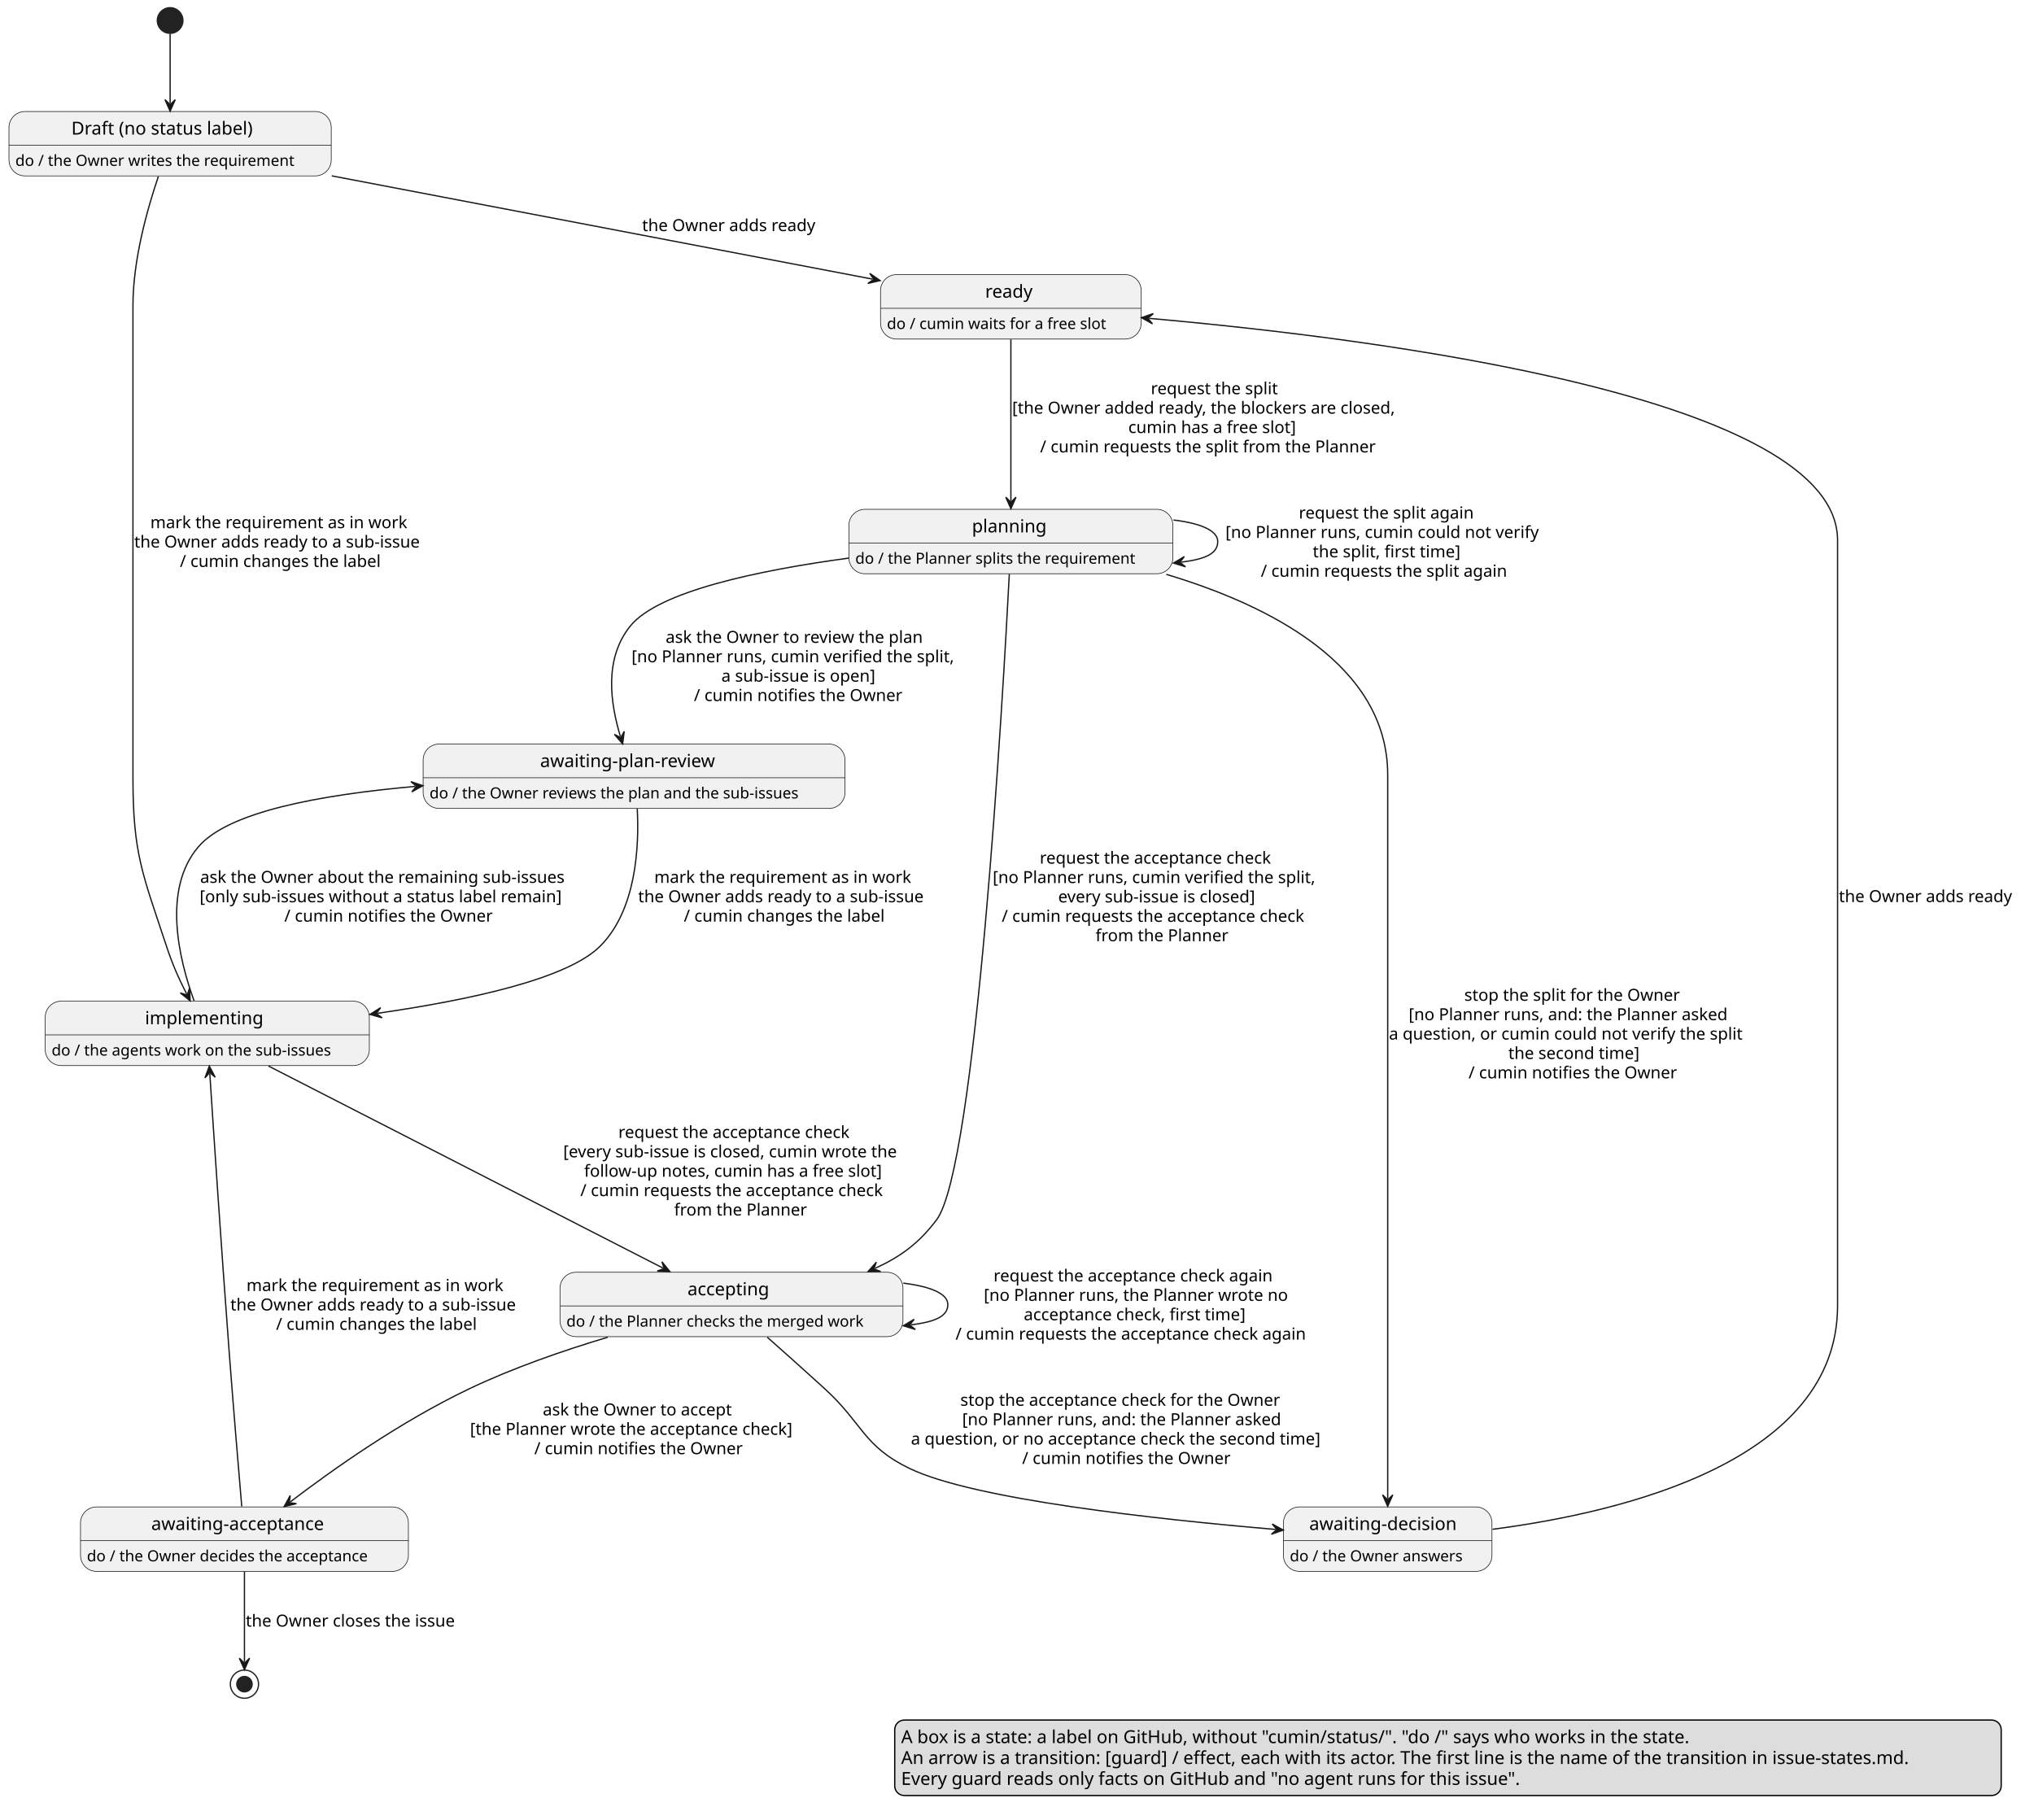
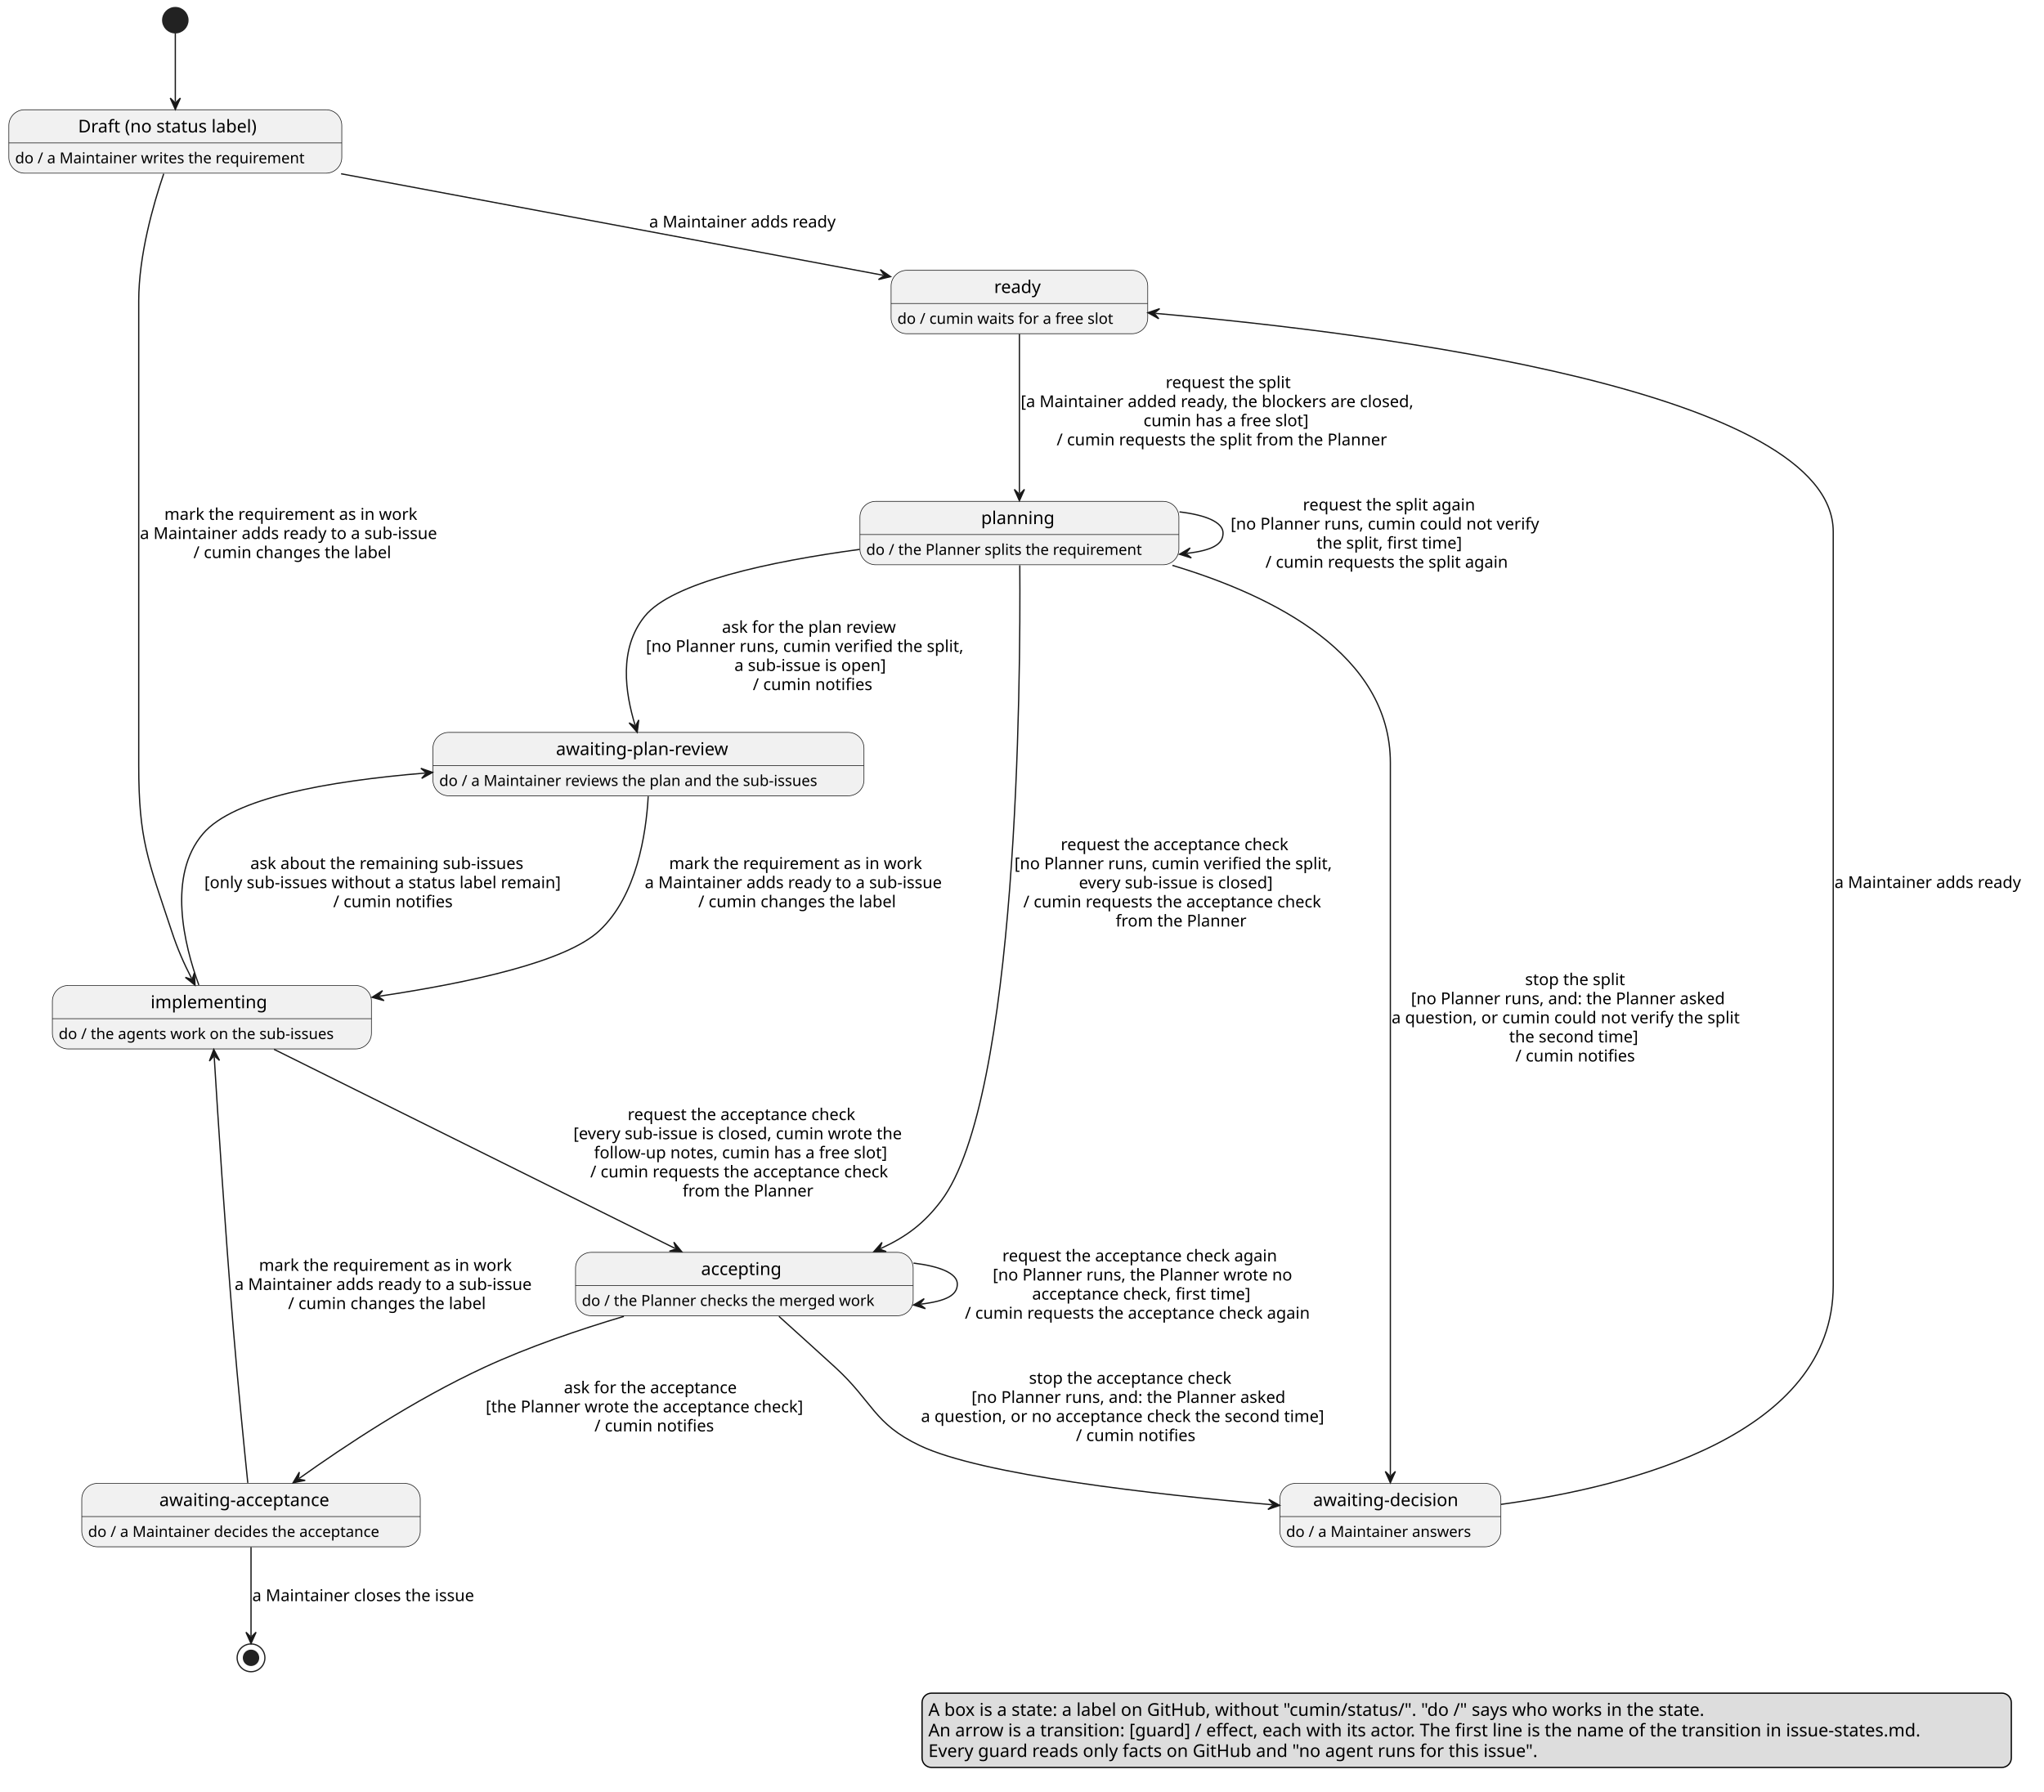
- <svg xmlns="http://www.w3.org/2000/svg" contentStyleType="text/css" data-diagram-type="STATE" height="1420px" preserveAspectRatio="none" style="width:1587px;height:1420px;background:#FFFFFF;" version="1.1" viewBox="0 0 1587 1420" width="1587px" zoomAndPan="magnify">
+ <svg xmlns="http://www.w3.org/2000/svg" contentStyleType="text/css" data-diagram-type="STATE" height="1420px" preserveAspectRatio="none" style="width:1620px;height:1420px;background:#FFFFFF;" version="1.1" viewBox="0 0 1620 1420" width="1620px" zoomAndPan="magnify">
  <defs />
  <g>
    <g id="Draft">
-       <rect fill="#F1F1F1" height="50.266" rx="12.5" ry="12.5" style="stroke:#181818;stroke-width:0.5;" width="251.451" x="7" y="87" />
-       <line style="stroke:#181818;stroke-width:0.5;" x1="7" x2="258.451" y1="113.297" y2="113.297" />
-       <text fill="#000000" font-family="sans-serif" font-size="14" lengthAdjust="spacing" textLength="154.123" x="55.664" y="104.995">Draft (no status label)</text>
-       <text fill="#000000" font-family="sans-serif" font-size="12" lengthAdjust="spacing" textLength="231.451" x="12" y="129.435">do / the Owner writes the requirement</text>
+       <rect fill="#F1F1F1" height="50.266" rx="12.5" ry="12.5" style="stroke:#181818;stroke-width:0.5;" width="263.891" x="7" y="87" />
+       <line style="stroke:#181818;stroke-width:0.5;" x1="7" x2="270.891" y1="113.297" y2="113.297" />
+       <text fill="#000000" font-family="sans-serif" font-size="14" lengthAdjust="spacing" textLength="154.123" x="61.884" y="104.995">Draft (no status label)</text>
+       <text fill="#000000" font-family="sans-serif" font-size="12" lengthAdjust="spacing" textLength="243.891" x="12" y="129.435">do / a Maintainer writes the requirement</text>
    </g>
    <g id="Ready">
-       <rect fill="#F1F1F1" height="50.266" rx="12.5" ry="12.5" style="stroke:#181818;stroke-width:0.5;" width="203.404" x="687.02" y="214.26" />
-       <line style="stroke:#181818;stroke-width:0.5;" x1="687.02" x2="890.424" y1="240.557" y2="240.557" />
-       <text fill="#000000" font-family="sans-serif" font-size="14" lengthAdjust="spacing" textLength="40.12" x="768.662" y="232.255">ready</text>
-       <text fill="#000000" font-family="sans-serif" font-size="12" lengthAdjust="spacing" textLength="183.404" x="692.02" y="256.695">do / cumin waits for a free slot</text>
+       <rect fill="#F1F1F1" height="50.266" rx="12.5" ry="12.5" style="stroke:#181818;stroke-width:0.5;" width="203.404" x="706.24" y="214.26" />
+       <line style="stroke:#181818;stroke-width:0.5;" x1="706.24" x2="909.644" y1="240.557" y2="240.557" />
+       <text fill="#000000" font-family="sans-serif" font-size="14" lengthAdjust="spacing" textLength="40.12" x="787.882" y="232.255">ready</text>
+       <text fill="#000000" font-family="sans-serif" font-size="12" lengthAdjust="spacing" textLength="183.404" x="711.24" y="256.695">do / cumin waits for a free slot</text>
    </g>
    <g id="Planning">
-       <rect fill="#F1F1F1" height="50.266" rx="12.5" ry="12.5" style="stroke:#181818;stroke-width:0.5;" width="252.793" x="662.33" y="397.4" />
-       <line style="stroke:#181818;stroke-width:0.5;" x1="662.33" x2="915.123" y1="423.697" y2="423.697" />
-       <text fill="#000000" font-family="sans-serif" font-size="14" lengthAdjust="spacing" textLength="60.751" x="758.351" y="415.395">planning</text>
-       <text fill="#000000" font-family="sans-serif" font-size="12" lengthAdjust="spacing" textLength="232.793" x="667.33" y="439.836">do / the Planner splits the requirement</text>
+       <rect fill="#F1F1F1" height="50.266" rx="12.5" ry="12.5" style="stroke:#181818;stroke-width:0.5;" width="252.793" x="681.55" y="397.4" />
+       <line style="stroke:#181818;stroke-width:0.5;" x1="681.55" x2="934.343" y1="423.697" y2="423.697" />
+       <text fill="#000000" font-family="sans-serif" font-size="14" lengthAdjust="spacing" textLength="60.751" x="777.571" y="415.395">planning</text>
+       <text fill="#000000" font-family="sans-serif" font-size="12" lengthAdjust="spacing" textLength="232.793" x="686.55" y="439.836">do / the Planner splits the requirement</text>
    </g>
    <g id="PlanReview">
-       <rect fill="#F1F1F1" height="50.266" rx="12.5" ry="12.5" style="stroke:#181818;stroke-width:0.5;" width="329.164" x="330.14" y="580.53" />
-       <line style="stroke:#181818;stroke-width:0.5;" x1="330.14" x2="659.304" y1="606.827" y2="606.827" />
-       <text fill="#000000" font-family="sans-serif" font-size="14" lengthAdjust="spacing" textLength="146.576" x="421.434" y="598.525">awaiting-plan-review</text>
-       <text fill="#000000" font-family="sans-serif" font-size="12" lengthAdjust="spacing" textLength="309.164" x="335.14" y="622.966">do / the Owner reviews the plan and the sub-issues</text>
+       <rect fill="#F1F1F1" height="50.266" rx="12.5" ry="12.5" style="stroke:#181818;stroke-width:0.5;" width="341.603" x="343.14" y="580.53" />
+       <line style="stroke:#181818;stroke-width:0.5;" x1="343.14" x2="684.744" y1="606.827" y2="606.827" />
+       <text fill="#000000" font-family="sans-serif" font-size="14" lengthAdjust="spacing" textLength="146.576" x="440.654" y="598.525">awaiting-plan-review</text>
+       <text fill="#000000" font-family="sans-serif" font-size="12" lengthAdjust="spacing" textLength="321.603" x="348.14" y="622.966">do / a Maintainer reviews the plan and the sub-issues</text>
    </g>
    <g id="Implementing">
-       <rect fill="#F1F1F1" height="50.266" rx="12.5" ry="12.5" style="stroke:#181818;stroke-width:0.5;" width="252.875" x="35.29" y="781.16" />
-       <line style="stroke:#181818;stroke-width:0.5;" x1="35.29" x2="288.165" y1="807.457" y2="807.457" />
-       <text fill="#000000" font-family="sans-serif" font-size="14" lengthAdjust="spacing" textLength="97.18" x="113.138" y="799.155">implementing</text>
-       <text fill="#000000" font-family="sans-serif" font-size="12" lengthAdjust="spacing" textLength="232.875" x="40.29" y="823.596">do / the agents work on the sub-issues</text>
+       <rect fill="#F1F1F1" height="50.266" rx="12.5" ry="12.5" style="stroke:#181818;stroke-width:0.5;" width="252.875" x="41.51" y="781.16" />
+       <line style="stroke:#181818;stroke-width:0.5;" x1="41.51" x2="294.385" y1="807.457" y2="807.457" />
+       <text fill="#000000" font-family="sans-serif" font-size="14" lengthAdjust="spacing" textLength="97.18" x="119.358" y="799.155">implementing</text>
+       <text fill="#000000" font-family="sans-serif" font-size="12" lengthAdjust="spacing" textLength="232.875" x="46.51" y="823.596">do / the agents work on the sub-issues</text>
    </g>
    <g id="Accepting">
-       <rect fill="#F1F1F1" height="50.266" rx="12.5" ry="12.5" style="stroke:#181818;stroke-width:0.5;" width="267.588" x="436.93" y="992.66" />
-       <line style="stroke:#181818;stroke-width:0.5;" x1="436.93" x2="704.518" y1="1018.957" y2="1018.957" />
-       <text fill="#000000" font-family="sans-serif" font-size="14" lengthAdjust="spacing" textLength="68.612" x="536.418" y="1010.655">accepting</text>
-       <text fill="#000000" font-family="sans-serif" font-size="12" lengthAdjust="spacing" textLength="247.588" x="441.93" y="1035.095">do / the Planner checks the merged work</text>
+       <rect fill="#F1F1F1" height="50.266" rx="12.5" ry="12.5" style="stroke:#181818;stroke-width:0.5;" width="267.588" x="456.15" y="992.66" />
+       <line style="stroke:#181818;stroke-width:0.5;" x1="456.15" x2="723.738" y1="1018.957" y2="1018.957" />
+       <text fill="#000000" font-family="sans-serif" font-size="14" lengthAdjust="spacing" textLength="68.612" x="555.638" y="1010.655">accepting</text>
+       <text fill="#000000" font-family="sans-serif" font-size="12" lengthAdjust="spacing" textLength="247.588" x="461.15" y="1035.095">do / the Planner checks the merged work</text>
    </g>
    <g id="Acceptance">
-       <rect fill="#F1F1F1" height="50.266" rx="12.5" ry="12.5" style="stroke:#181818;stroke-width:0.5;" width="255.834" x="62.81" y="1175.79" />
-       <line style="stroke:#181818;stroke-width:0.5;" x1="62.81" x2="318.644" y1="1202.087" y2="1202.087" />
-       <text fill="#000000" font-family="sans-serif" font-size="14" lengthAdjust="spacing" textLength="145.414" x="118.02" y="1193.785">awaiting-acceptance</text>
-       <text fill="#000000" font-family="sans-serif" font-size="12" lengthAdjust="spacing" textLength="235.834" x="67.81" y="1218.226">do / the Owner decides the acceptance</text>
+       <rect fill="#F1F1F1" height="50.266" rx="12.5" ry="12.5" style="stroke:#181818;stroke-width:0.5;" width="268.273" x="64.81" y="1175.79" />
+       <line style="stroke:#181818;stroke-width:0.5;" x1="64.81" x2="333.083" y1="1202.087" y2="1202.087" />
+       <text fill="#000000" font-family="sans-serif" font-size="14" lengthAdjust="spacing" textLength="145.414" x="126.24" y="1193.785">awaiting-acceptance</text>
+       <text fill="#000000" font-family="sans-serif" font-size="12" lengthAdjust="spacing" textLength="248.273" x="69.81" y="1218.226">do / a Maintainer decides the acceptance</text>
    </g>
    <g id="Decision">
-       <rect fill="#F1F1F1" height="50.266" rx="12.5" ry="12.5" style="stroke:#181818;stroke-width:0.5;" width="162.728" x="1001.36" y="1175.79" />
-       <line style="stroke:#181818;stroke-width:0.5;" x1="1001.36" x2="1164.089" y1="1202.087" y2="1202.087" />
-       <text fill="#000000" font-family="sans-serif" font-size="14" lengthAdjust="spacing" textLength="122.397" x="1021.525" y="1193.785">awaiting-decision</text>
-       <text fill="#000000" font-family="sans-serif" font-size="12" lengthAdjust="spacing" textLength="142.728" x="1006.36" y="1218.226">do / the Owner answers</text>
+       <rect fill="#F1F1F1" height="50.266" rx="12.5" ry="12.5" style="stroke:#181818;stroke-width:0.5;" width="175.168" x="1014.36" y="1175.79" />
+       <line style="stroke:#181818;stroke-width:0.5;" x1="1014.36" x2="1189.528" y1="1202.087" y2="1202.087" />
+       <text fill="#000000" font-family="sans-serif" font-size="14" lengthAdjust="spacing" textLength="122.397" x="1040.745" y="1193.785">awaiting-decision</text>
+       <text fill="#000000" font-family="sans-serif" font-size="12" lengthAdjust="spacing" textLength="155.168" x="1019.36" y="1218.226">do / a Maintainer answers</text>
    </g>
-     <ellipse cx="132.73" cy="16" fill="#222222" rx="10" ry="10" style="stroke:#222222;stroke-width:1;" />
-     <ellipse cx="190.73" cy="1314.06" fill="none" rx="11" ry="11" style="stroke:#222222;stroke-width:1;" />
-     <ellipse cx="190.73" cy="1314.06" fill="#222222" rx="6" ry="6" style="stroke:#222222;stroke-width:1;" />
+     <ellipse cx="138.95" cy="16" fill="#222222" rx="10" ry="10" style="stroke:#222222;stroke-width:1;" />
+     <ellipse cx="198.95" cy="1314.06" fill="none" rx="11" ry="11" style="stroke:#222222;stroke-width:1;" />
+     <ellipse cx="198.95" cy="1314.06" fill="#222222" rx="6" ry="6" style="stroke:#222222;stroke-width:1;" />
    <g class="link" data-entity-1=".start." data-entity-2="Draft" data-source-line="32" data-uid="lnk3" id="link_.start._Draft">
-       <path d="M132.73,26.37 C132.73,40.32 132.73,61.02 132.73,80.74" fill="none" id="*start*-to-Draft" style="stroke:#181818;stroke-width:1;" />
-       <polygon fill="#181818" points="132.73,86.74,136.73,77.74,132.73,81.74,128.73,77.74,132.73,86.74" style="stroke:#181818;stroke-width:1;" />
+       <path d="M138.95,26.37 C138.95,40.32 138.95,61.02 138.95,80.74" fill="none" id="*start*-to-Draft" style="stroke:#181818;stroke-width:1;" />
+       <polygon fill="#181818" points="138.95,86.74,142.95,77.74,138.95,81.74,134.95,77.74,138.95,86.74" style="stroke:#181818;stroke-width:1;" />
    </g>
    <g class="link" data-entity-1="Draft" data-entity-2="Ready" data-source-line="33" data-uid="lnk4" id="link_Draft_Ready">
-       <path d="M258.82,137.21 C383.31,160.98 565.427,195.754 680.817,217.794" fill="none" id="Draft-to-Ready" style="stroke:#181818;stroke-width:1;" />
-       <polygon fill="#181818" points="686.71,218.92,678.62,213.303,681.799,217.982,677.119,221.161,686.71,218.92" style="stroke:#181818;stroke-width:1;" />
-       <text fill="#000000" font-family="sans-serif" font-size="13" lengthAdjust="spacing" textLength="144.676" x="501" y="180.327">the Owner adds ready</text>
+       <path d="M270.32,137.73 C397.99,161.63 583.293,196.336 699.942,218.176" fill="none" id="Draft-to-Ready" style="stroke:#181818;stroke-width:1;" />
+       <polygon fill="#181818" points="705.84,219.28,697.73,213.692,700.925,218.36,696.258,221.555,705.84,219.28" style="stroke:#181818;stroke-width:1;" />
+       <text fill="#000000" font-family="sans-serif" font-size="13" lengthAdjust="spacing" textLength="158.152" x="514.5" y="180.327">a Maintainer adds ready</text>
    </g>
    <g class="link" data-entity-1="Draft" data-entity-2="Implementing" data-source-line="34" data-uid="lnk5" id="link_Draft_Implementing">
-       <path d="M123.55,137.7 C115.05,162.68 103.73,202.68 103.73,238.4 C103.73,238.4 103.73,238.4 103.73,606.66 C103.73,666.08 111.08,681.38 129.73,737.79 C134.61,752.57 139.224,762.985 145.634,775.555" fill="none" id="Draft-to-Implementing" style="stroke:#181818;stroke-width:1;" />
-       <polygon fill="#181818" points="148.36,780.9,147.835,771.065,146.089,776.446,140.708,774.699,148.36,780.9" style="stroke:#181818;stroke-width:1;" />
-       <text fill="#000000" font-family="sans-serif" font-size="13" lengthAdjust="spacing" textLength="214.335" x="117.282" y="412.097">mark the requirement as in work</text>
-       <text fill="#000000" font-family="sans-serif" font-size="13" lengthAdjust="spacing" textLength="239.44" x="104.73" y="427.23">the Owner adds ready to a sub-issue</text>
-       <text fill="#000000" font-family="sans-serif" font-size="13" lengthAdjust="spacing" textLength="168.2" x="140.35" y="442.363">/ cumin changes the label</text>
+       <path d="M129.77,137.7 C121.27,162.68 109.95,202.68 109.95,238.4 C109.95,238.4 109.95,238.4 109.95,606.66 C109.95,666.08 117.3,681.38 135.95,737.79 C140.83,752.57 145.444,762.985 151.854,775.555" fill="none" id="Draft-to-Implementing" style="stroke:#181818;stroke-width:1;" />
+       <polygon fill="#181818" points="154.58,780.9,154.055,771.065,152.309,776.446,146.928,774.699,154.58,780.9" style="stroke:#181818;stroke-width:1;" />
+       <text fill="#000000" font-family="sans-serif" font-size="13" lengthAdjust="spacing" textLength="214.335" x="130.24" y="412.097">mark the requirement as in work</text>
+       <text fill="#000000" font-family="sans-serif" font-size="13" lengthAdjust="spacing" textLength="252.916" x="110.95" y="427.23">a Maintainer adds ready to a sub-issue</text>
+       <text fill="#000000" font-family="sans-serif" font-size="13" lengthAdjust="spacing" textLength="168.2" x="153.308" y="442.363">/ cumin changes the label</text>
    </g>
    <g class="link" data-entity-1="Ready" data-entity-2="Planning" data-source-line="35" data-uid="lnk6" id="link_Ready_Planning">
-       <path d="M788.73,264.82 C788.73,299.39 788.73,356.23 788.73,390.91" fill="none" id="Ready-to-Planning" style="stroke:#181818;stroke-width:1;" />
-       <polygon fill="#181818" points="788.73,396.91,792.73,387.91,788.73,391.91,784.73,387.91,788.73,396.91" style="stroke:#181818;stroke-width:1;" />
-       <text fill="#000000" font-family="sans-serif" font-size="13" lengthAdjust="spacing" textLength="106.647" x="897.91" y="307.597">request the split</text>
-       <text fill="#000000" font-family="sans-serif" font-size="13" lengthAdjust="spacing" textLength="323.007" x="789.73" y="322.73">[the Owner added ready, the blockers are closed,</text>
-       <text fill="#000000" font-family="sans-serif" font-size="13" lengthAdjust="spacing" textLength="141.8" x="880.333" y="337.863">cumin has a free slot]</text>
-       <text fill="#000000" font-family="sans-serif" font-size="13" lengthAdjust="spacing" textLength="279.475" x="811.496" y="352.995">/ cumin requests the split from the Planner</text>
+       <path d="M807.95,264.82 C807.95,299.39 807.95,356.23 807.95,390.91" fill="none" id="Ready-to-Planning" style="stroke:#181818;stroke-width:1;" />
+       <polygon fill="#181818" points="807.95,396.91,811.95,387.91,807.95,391.91,803.95,387.91,807.95,396.91" style="stroke:#181818;stroke-width:1;" />
+       <text fill="#000000" font-family="sans-serif" font-size="13" lengthAdjust="spacing" textLength="106.647" x="923.868" y="307.597">request the split</text>
+       <text fill="#000000" font-family="sans-serif" font-size="13" lengthAdjust="spacing" textLength="336.483" x="808.95" y="322.73">[a Maintainer added ready, the blockers are closed,</text>
+       <text fill="#000000" font-family="sans-serif" font-size="13" lengthAdjust="spacing" textLength="141.8" x="906.291" y="337.863">cumin has a free slot]</text>
+       <text fill="#000000" font-family="sans-serif" font-size="13" lengthAdjust="spacing" textLength="279.475" x="837.454" y="352.995">/ cumin requests the split from the Planner</text>
    </g>
    <g class="link" data-entity-1="Planning" data-entity-2="PlanReview" data-source-line="36" data-uid="lnk7" id="link_Planning_PlanReview">
-       <path d="M662.16,435.46 C591.55,445.02 513.53,461.44 491.73,488.53 C470.99,514.3 476.317,548.966 484.077,574.686" fill="none" id="Planning-to-PlanReview" style="stroke:#181818;stroke-width:1;" />
-       <polygon fill="#181818" points="485.81,580.43,487.04,570.658,484.366,575.643,479.381,572.969,485.81,580.43" style="stroke:#181818;stroke-width:1;" />
-       <text fill="#000000" font-family="sans-serif" font-size="13" lengthAdjust="spacing" textLength="216.576" x="519.355" y="501.597">ask the Owner to review the plan</text>
-       <text fill="#000000" font-family="sans-serif" font-size="13" lengthAdjust="spacing" textLength="269.826" x="492.73" y="516.73">[no Planner runs, cumin verified the split,</text>
-       <text fill="#000000" font-family="sans-serif" font-size="13" lengthAdjust="spacing" textLength="129.613" x="562.837" y="531.862">a sub-issue is open]</text>
-       <text fill="#000000" font-family="sans-serif" font-size="13" lengthAdjust="spacing" textLength="172.453" x="541.417" y="546.995">/ cumin notifies the Owner</text>
+       <path d="M681.38,435.46 C610.77,445.02 532.75,461.44 510.95,488.53 C490.21,514.3 495.537,548.966 503.297,574.686" fill="none" id="Planning-to-PlanReview" style="stroke:#181818;stroke-width:1;" />
+       <polygon fill="#181818" points="505.03,580.43,506.26,570.658,503.586,575.643,498.601,572.969,505.03,580.43" style="stroke:#181818;stroke-width:1;" />
+       <text fill="#000000" font-family="sans-serif" font-size="13" lengthAdjust="spacing" textLength="149.354" x="572.186" y="501.597">ask for the plan review</text>
+       <text fill="#000000" font-family="sans-serif" font-size="13" lengthAdjust="spacing" textLength="269.826" x="511.95" y="516.73">[no Planner runs, cumin verified the split,</text>
+       <text fill="#000000" font-family="sans-serif" font-size="13" lengthAdjust="spacing" textLength="129.613" x="582.057" y="531.862">a sub-issue is open]</text>
+       <text fill="#000000" font-family="sans-serif" font-size="13" lengthAdjust="spacing" textLength="100.407" x="596.659" y="546.995">/ cumin notifies</text>
    </g>
    <g class="link" data-entity-1="Planning" data-entity-2="Accepting" data-source-line="37" data-uid="lnk8" id="link_Planning_Accepting">
-       <path d="M787.51,447.84 C782.4,546.16 761.49,911.08 730.73,951.79 C717.17,969.73 703.275,980.241 682.695,989.671" fill="none" id="Planning-to-Accepting" style="stroke:#181818;stroke-width:1;" />
-       <polygon fill="#181818" points="677.24,992.17,687.088,992.057,681.785,990.087,683.756,984.784,677.24,992.17" style="stroke:#181818;stroke-width:1;" />
-       <text fill="#000000" font-family="sans-serif" font-size="13" lengthAdjust="spacing" textLength="196.454" x="811.226" y="673.857">request the acceptance check</text>
-       <text fill="#000000" font-family="sans-serif" font-size="13" lengthAdjust="spacing" textLength="269.826" x="774.54" y="688.99">[no Planner runs, cumin verified the split,</text>
-       <text fill="#000000" font-family="sans-serif" font-size="13" lengthAdjust="spacing" textLength="167.667" x="825.62" y="704.122">every sub-issue is closed]</text>
-       <text fill="#000000" font-family="sans-serif" font-size="13" lengthAdjust="spacing" textLength="255.773" x="781.567" y="719.255">/ cumin requests the acceptance check</text>
-       <text fill="#000000" font-family="sans-serif" font-size="13" lengthAdjust="spacing" textLength="109.376" x="854.765" y="734.388">from the Planner</text>
+       <path d="M808.25,448.07 C808.93,541.11 806.92,870.99 745.95,951.79 C732.43,969.71 718.511,980.212 697.991,989.652" fill="none" id="Planning-to-Accepting" style="stroke:#181818;stroke-width:1;" />
+       <polygon fill="#181818" points="692.54,992.16,702.388,992.033,697.082,990.07,699.045,984.765,692.54,992.16" style="stroke:#181818;stroke-width:1;" />
+       <text fill="#000000" font-family="sans-serif" font-size="13" lengthAdjust="spacing" textLength="196.454" x="840.696" y="673.857">request the acceptance check</text>
+       <text fill="#000000" font-family="sans-serif" font-size="13" lengthAdjust="spacing" textLength="269.826" x="804.01" y="688.99">[no Planner runs, cumin verified the split,</text>
+       <text fill="#000000" font-family="sans-serif" font-size="13" lengthAdjust="spacing" textLength="167.667" x="855.09" y="704.122">every sub-issue is closed]</text>
+       <text fill="#000000" font-family="sans-serif" font-size="13" lengthAdjust="spacing" textLength="255.773" x="811.037" y="719.255">/ cumin requests the acceptance check</text>
+       <text fill="#000000" font-family="sans-serif" font-size="13" lengthAdjust="spacing" textLength="109.376" x="884.235" y="734.388">from the Planner</text>
    </g>
    <g class="link" data-entity-1="Planning" data-entity-2="Planning" data-source-line="38" data-uid="lnk9" id="link_Planning_Planning">
-       <path d="M915.59,405.74 C936.07,408.17 950.12,413.77 950.12,422.53 C950.12,431.29 942.028,436.183 921.548,438.613" fill="none" id="Planning-to-Planning" style="stroke:#181818;stroke-width:1;" />
-       <polygon fill="#181818" points="915.59,439.32,924.999,442.232,920.555,438.731,924.056,434.287,915.59,439.32" style="stroke:#181818;stroke-width:1;" />
-       <text fill="#000000" font-family="sans-serif" font-size="13" lengthAdjust="spacing" textLength="146.815" x="1013.382" y="404.597">request the split again</text>
-       <text fill="#000000" font-family="sans-serif" font-size="13" lengthAdjust="spacing" textLength="261.339" x="956.12" y="419.73">[no Planner runs, cumin could not verify</text>
-       <text fill="#000000" font-family="sans-serif" font-size="13" lengthAdjust="spacing" textLength="125.055" x="1024.262" y="434.863">the split, first time]</text>
-       <text fill="#000000" font-family="sans-serif" font-size="13" lengthAdjust="spacing" textLength="206.134" x="983.723" y="449.995">/ cumin requests the split again</text>
+       <path d="M934.81,405.74 C955.29,408.17 969.34,413.77 969.34,422.53 C969.34,431.29 961.248,436.183 940.768,438.613" fill="none" id="Planning-to-Planning" style="stroke:#181818;stroke-width:1;" />
+       <polygon fill="#181818" points="934.81,439.32,944.219,442.232,939.775,438.731,943.276,434.287,934.81,439.32" style="stroke:#181818;stroke-width:1;" />
+       <text fill="#000000" font-family="sans-serif" font-size="13" lengthAdjust="spacing" textLength="146.815" x="1032.602" y="404.597">request the split again</text>
+       <text fill="#000000" font-family="sans-serif" font-size="13" lengthAdjust="spacing" textLength="261.339" x="975.34" y="419.73">[no Planner runs, cumin could not verify</text>
+       <text fill="#000000" font-family="sans-serif" font-size="13" lengthAdjust="spacing" textLength="125.055" x="1043.482" y="434.863">the split, first time]</text>
+       <text fill="#000000" font-family="sans-serif" font-size="13" lengthAdjust="spacing" textLength="206.134" x="1002.943" y="449.995">/ cumin requests the split again</text>
    </g>
    <g class="link" data-entity-1="Planning" data-entity-2="Decision" data-source-line="39" data-uid="lnk10" id="link_Planning_Decision">
-       <path d="M910,448.14 C990.99,472.46 1082.73,518.93 1082.73,604.66 C1082.73,604.66 1082.73,604.66 1082.73,1018.79 C1082.73,1074.77 1082.73,1134.47 1082.73,1169.32" fill="none" id="Planning-to-Decision" style="stroke:#181818;stroke-width:1;" />
-       <polygon fill="#181818" points="1082.73,1175.32,1086.73,1166.32,1082.73,1170.32,1078.73,1166.32,1082.73,1175.32" style="stroke:#181818;stroke-width:1;" />
-       <text fill="#000000" font-family="sans-serif" font-size="13" lengthAdjust="spacing" textLength="179.074" x="1142.5" y="780.857">stop the split for the Owner</text>
-       <text fill="#000000" font-family="sans-serif" font-size="13" lengthAdjust="spacing" textLength="265.954" x="1099.06" y="795.99">[no Planner runs, and: the Planner asked</text>
-       <text fill="#000000" font-family="sans-serif" font-size="13" lengthAdjust="spacing" textLength="296.613" x="1083.73" y="811.122">a question, or cumin could not verify the split</text>
-       <text fill="#000000" font-family="sans-serif" font-size="13" lengthAdjust="spacing" textLength="110.405" x="1176.834" y="826.255">the second time]</text>
-       <text fill="#000000" font-family="sans-serif" font-size="13" lengthAdjust="spacing" textLength="172.453" x="1145.81" y="841.388">/ cumin notifies the Owner</text>
+       <path d="M929.22,448.14 C1010.21,472.46 1101.95,518.93 1101.95,604.66 C1101.95,604.66 1101.95,604.66 1101.95,1018.79 C1101.95,1074.77 1101.95,1134.47 1101.95,1169.32" fill="none" id="Planning-to-Decision" style="stroke:#181818;stroke-width:1;" />
+       <polygon fill="#181818" points="1101.95,1175.32,1105.95,1166.32,1101.95,1170.32,1097.95,1166.32,1101.95,1175.32" style="stroke:#181818;stroke-width:1;" />
+       <text fill="#000000" font-family="sans-serif" font-size="13" lengthAdjust="spacing" textLength="85.02" x="1208.746" y="780.857">stop the split</text>
+       <text fill="#000000" font-family="sans-serif" font-size="13" lengthAdjust="spacing" textLength="265.954" x="1118.28" y="795.99">[no Planner runs, and: the Planner asked</text>
+       <text fill="#000000" font-family="sans-serif" font-size="13" lengthAdjust="spacing" textLength="296.613" x="1102.95" y="811.122">a question, or cumin could not verify the split</text>
+       <text fill="#000000" font-family="sans-serif" font-size="13" lengthAdjust="spacing" textLength="110.405" x="1196.054" y="826.255">the second time]</text>
+       <text fill="#000000" font-family="sans-serif" font-size="13" lengthAdjust="spacing" textLength="100.407" x="1201.053" y="841.388">/ cumin notifies</text>
    </g>
    <g class="link" data-entity-1="PlanReview" data-entity-2="Implementing" data-source-line="40" data-uid="lnk11" id="link_PlanReview_Implementing">
-       <path d="M497.21,631.05 C498.77,660.46 496.5,709.44 468.73,737.79 C443.33,763.72 367.398,780.07 294.588,790.62" fill="none" id="PlanReview-to-Implementing" style="stroke:#181818;stroke-width:1;" />
-       <polygon fill="#181818" points="288.65,791.48,298.131,794.148,293.598,790.763,296.983,786.231,288.65,791.48" style="stroke:#181818;stroke-width:1;" />
-       <text fill="#000000" font-family="sans-serif" font-size="13" lengthAdjust="spacing" textLength="214.335" x="510.452" y="688.857">mark the requirement as in work</text>
-       <text fill="#000000" font-family="sans-serif" font-size="13" lengthAdjust="spacing" textLength="239.44" x="497.9" y="703.99">the Owner adds ready to a sub-issue</text>
-       <text fill="#000000" font-family="sans-serif" font-size="13" lengthAdjust="spacing" textLength="168.2" x="533.52" y="719.122">/ cumin changes the label</text>
+       <path d="M513.74,631.28 C512.1,660.92 504.69,710.14 474.95,737.79 C448.47,762.41 373.093,778.737 300.803,789.617" fill="none" id="PlanReview-to-Implementing" style="stroke:#181818;stroke-width:1;" />
+       <polygon fill="#181818" points="294.87,790.51,304.365,793.126,299.814,789.766,303.175,785.215,294.87,790.51" style="stroke:#181818;stroke-width:1;" />
+       <text fill="#000000" font-family="sans-serif" font-size="13" lengthAdjust="spacing" textLength="214.335" x="530.321" y="688.857">mark the requirement as in work</text>
+       <text fill="#000000" font-family="sans-serif" font-size="13" lengthAdjust="spacing" textLength="252.916" x="511.03" y="703.99">a Maintainer adds ready to a sub-issue</text>
+       <text fill="#000000" font-family="sans-serif" font-size="13" lengthAdjust="spacing" textLength="168.2" x="553.388" y="719.122">/ cumin changes the label</text>
    </g>
    <g class="link" data-entity-1="Implementing" data-entity-2="PlanReview" data-source-line="42" data-uid="lnk13" id="link_Implementing_PlanReview">
-       <path d="M151.4,780.82 C139.86,749.16 126.28,694.13 154.73,660.79 C178.15,633.34 249.144,620.286 323.934,613.576" fill="none" id="Implementing-to-PlanReview" style="stroke:#181818;stroke-width:1;" />
-       <polygon fill="#181818" points="329.91,613.04,320.589,609.86,324.93,613.487,321.303,617.828,329.91,613.04" style="stroke:#181818;stroke-width:1;" />
-       <text fill="#000000" font-family="sans-serif" font-size="13" lengthAdjust="spacing" textLength="303.735" x="156.165" y="688.857">ask the Owner about the remaining sub-issues</text>
-       <text fill="#000000" font-family="sans-serif" font-size="13" lengthAdjust="spacing" textLength="304.605" x="155.73" y="703.99">[only sub-issues without a status label remain]</text>
-       <text fill="#000000" font-family="sans-serif" font-size="13" lengthAdjust="spacing" textLength="172.453" x="221.806" y="719.122">/ cumin notifies the Owner</text>
+       <path d="M157.59,780.79 C146.02,749.11 132.4,694.05 160.95,660.79 C185.33,632.39 259.261,619.241 336.901,612.741" fill="none" id="Implementing-to-PlanReview" style="stroke:#181818;stroke-width:1;" />
+       <polygon fill="#181818" points="342.88,612.24,333.578,609.005,337.897,612.657,334.245,616.977,342.88,612.24" style="stroke:#181818;stroke-width:1;" />
+       <text fill="#000000" font-family="sans-serif" font-size="13" lengthAdjust="spacing" textLength="231.69" x="198.408" y="688.857">ask about the remaining sub-issues</text>
+       <text fill="#000000" font-family="sans-serif" font-size="13" lengthAdjust="spacing" textLength="304.605" x="161.95" y="703.99">[only sub-issues without a status label remain]</text>
+       <text fill="#000000" font-family="sans-serif" font-size="13" lengthAdjust="spacing" textLength="100.407" x="264.049" y="719.122">/ cumin notifies</text>
    </g>
    <g class="link" data-entity-1="Implementing" data-entity-2="Accepting" data-source-line="41" data-uid="lnk12" id="link_Implementing_Accepting">
-       <path d="M209.44,831.74 C288.04,872 438.53,949.074 517.34,989.444" fill="none" id="Implementing-to-Accepting" style="stroke:#181818;stroke-width:1;" />
-       <polygon fill="#181818" points="522.68,992.18,516.493,984.517,518.23,989.9,512.846,991.637,522.68,992.18" style="stroke:#181818;stroke-width:1;" />
-       <text fill="#000000" font-family="sans-serif" font-size="13" lengthAdjust="spacing" textLength="196.454" x="482.432" y="887.857">request the acceptance check</text>
-       <text fill="#000000" font-family="sans-serif" font-size="13" lengthAdjust="spacing" textLength="282.458" x="439.43" y="902.99">[every sub-issue is closed, cumin wrote the</text>
-       <text fill="#000000" font-family="sans-serif" font-size="13" lengthAdjust="spacing" textLength="249.78" x="455.769" y="918.122">follow-up notes, cumin has a free slot]</text>
-       <text fill="#000000" font-family="sans-serif" font-size="13" lengthAdjust="spacing" textLength="255.773" x="452.773" y="933.255">/ cumin requests the acceptance check</text>
-       <text fill="#000000" font-family="sans-serif" font-size="13" lengthAdjust="spacing" textLength="109.376" x="525.971" y="948.388">from the Planner</text>
+       <path d="M217.18,831.74 C298.28,872 453.676,949.142 534.996,989.512" fill="none" id="Implementing-to-Accepting" style="stroke:#181818;stroke-width:1;" />
+       <polygon fill="#181818" points="540.37,992.18,534.087,984.595,535.891,989.957,530.53,991.761,540.37,992.18" style="stroke:#181818;stroke-width:1;" />
+       <text fill="#000000" font-family="sans-serif" font-size="13" lengthAdjust="spacing" textLength="196.454" x="497.452" y="887.857">request the acceptance check</text>
+       <text fill="#000000" font-family="sans-serif" font-size="13" lengthAdjust="spacing" textLength="282.458" x="454.45" y="902.99">[every sub-issue is closed, cumin wrote the</text>
+       <text fill="#000000" font-family="sans-serif" font-size="13" lengthAdjust="spacing" textLength="249.78" x="470.789" y="918.122">follow-up notes, cumin has a free slot]</text>
+       <text fill="#000000" font-family="sans-serif" font-size="13" lengthAdjust="spacing" textLength="255.773" x="467.793" y="933.255">/ cumin requests the acceptance check</text>
+       <text fill="#000000" font-family="sans-serif" font-size="13" lengthAdjust="spacing" textLength="109.376" x="540.991" y="948.388">from the Planner</text>
    </g>
    <g class="link" data-entity-1="Accepting" data-entity-2="Acceptance" data-source-line="43" data-uid="lnk14" id="link_Accepting_Acceptance">
-       <path d="M474.2,1043.36 C439.21,1053.83 399.91,1067.43 365.73,1083.79 C311.95,1109.54 260.254,1146.136 226.474,1171.846" fill="none" id="Accepting-to-Acceptance" style="stroke:#181818;stroke-width:1;" />
-       <polygon fill="#181818" points="221.7,1175.48,231.284,1173.212,225.679,1172.452,226.439,1166.846,221.7,1175.48" style="stroke:#181818;stroke-width:1;" />
-       <text fill="#000000" font-family="sans-serif" font-size="13" lengthAdjust="spacing" textLength="159.237" x="423.491" y="1104.357">ask the Owner to accept</text>
-       <text fill="#000000" font-family="sans-serif" font-size="13" lengthAdjust="spacing" textLength="272.759" x="366.73" y="1119.49">[the Planner wrote the acceptance check]</text>
-       <text fill="#000000" font-family="sans-serif" font-size="13" lengthAdjust="spacing" textLength="172.453" x="416.883" y="1134.622">/ cumin notifies the Owner</text>
+       <path d="M494.46,1043.4 C459.01,1053.96 418.92,1067.62 383.95,1083.79 C327.84,1109.74 273.065,1146.236 237.125,1171.866" fill="none" id="Accepting-to-Acceptance" style="stroke:#181818;stroke-width:1;" />
+       <polygon fill="#181818" points="232.24,1175.35,241.89,1173.381,236.311,1172.447,237.245,1166.868,232.24,1175.35" style="stroke:#181818;stroke-width:1;" />
+       <text fill="#000000" font-family="sans-serif" font-size="13" lengthAdjust="spacing" textLength="148.833" x="446.913" y="1104.357">ask for the acceptance</text>
+       <text fill="#000000" font-family="sans-serif" font-size="13" lengthAdjust="spacing" textLength="272.759" x="384.95" y="1119.49">[the Planner wrote the acceptance check]</text>
+       <text fill="#000000" font-family="sans-serif" font-size="13" lengthAdjust="spacing" textLength="100.407" x="471.126" y="1134.622">/ cumin notifies</text>
    </g>
    <g class="link" data-entity-1="Accepting" data-entity-2="Accepting" data-source-line="44" data-uid="lnk15" id="link_Accepting_Accepting">
-       <path d="M704.79,1001.17 C725.46,1003.68 739.52,1009.22 739.52,1017.79 C739.52,1026.37 731.416,1031.187 710.746,1033.697" fill="none" id="Accepting-to-Accepting" style="stroke:#181818;stroke-width:1;" />
-       <polygon fill="#181818" points="704.79,1034.42,714.207,1037.306,709.754,1033.817,713.242,1029.364,704.79,1034.42" style="stroke:#181818;stroke-width:1;" />
-       <text fill="#000000" font-family="sans-serif" font-size="13" lengthAdjust="spacing" textLength="236.622" x="775.179" y="999.857">request the acceptance check again</text>
-       <text fill="#000000" font-family="sans-serif" font-size="13" lengthAdjust="spacing" textLength="251.818" x="767.581" y="1014.99">[no Planner runs, the Planner wrote no</text>
-       <text fill="#000000" font-family="sans-serif" font-size="13" lengthAdjust="spacing" textLength="189.395" x="798.793" y="1030.122">acceptance check, first time]</text>
-       <text fill="#000000" font-family="sans-serif" font-size="13" lengthAdjust="spacing" textLength="295.94" x="745.52" y="1045.255">/ cumin requests the acceptance check again</text>
+       <path d="M724.01,1001.17 C744.68,1003.68 758.74,1009.22 758.74,1017.79 C758.74,1026.37 750.636,1031.187 729.966,1033.697" fill="none" id="Accepting-to-Accepting" style="stroke:#181818;stroke-width:1;" />
+       <polygon fill="#181818" points="724.01,1034.42,733.427,1037.306,728.973,1033.817,732.462,1029.364,724.01,1034.42" style="stroke:#181818;stroke-width:1;" />
+       <text fill="#000000" font-family="sans-serif" font-size="13" lengthAdjust="spacing" textLength="236.622" x="794.399" y="999.857">request the acceptance check again</text>
+       <text fill="#000000" font-family="sans-serif" font-size="13" lengthAdjust="spacing" textLength="251.818" x="786.801" y="1014.99">[no Planner runs, the Planner wrote no</text>
+       <text fill="#000000" font-family="sans-serif" font-size="13" lengthAdjust="spacing" textLength="189.395" x="818.013" y="1030.122">acceptance check, first time]</text>
+       <text fill="#000000" font-family="sans-serif" font-size="13" lengthAdjust="spacing" textLength="295.94" x="764.74" y="1045.255">/ cumin requests the acceptance check again</text>
    </g>
    <g class="link" data-entity-1="Accepting" data-entity-2="Decision" data-source-line="45" data-uid="lnk16" id="link_Accepting_Decision">
-       <path d="M598.61,1043.31 C612.29,1055.41 628.95,1070.28 643.73,1083.79 C673.42,1110.96 673.47,1128.32 709.73,1145.79 C759.76,1169.91 901.462,1185.33 995.292,1193.34" fill="none" id="Accepting-to-Decision" style="stroke:#181818;stroke-width:1;" />
-       <polygon fill="#181818" points="1001.27,1193.85,992.643,1189.099,996.288,1193.425,991.962,1197.07,1001.27,1193.85" style="stroke:#181818;stroke-width:1;" />
-       <text fill="#000000" font-family="sans-serif" font-size="13" lengthAdjust="spacing" textLength="268.88" x="749.276" y="1096.857">stop the acceptance check for the Owner</text>
-       <text fill="#000000" font-family="sans-serif" font-size="13" lengthAdjust="spacing" textLength="265.954" x="750.739" y="1111.99">[no Planner runs, and: the Planner asked</text>
-       <text fill="#000000" font-family="sans-serif" font-size="13" lengthAdjust="spacing" textLength="345.973" x="710.73" y="1127.122">a question, or no acceptance check the second time]</text>
-       <text fill="#000000" font-family="sans-serif" font-size="13" lengthAdjust="spacing" textLength="172.453" x="797.49" y="1142.255">/ cumin notifies the Owner</text>
+       <path d="M617.37,1043.41 C630.83,1055.53 647.28,1070.39 661.95,1083.79 C691.89,1111.17 692.33,1128.32 728.95,1145.79 C777.96,1169.19 914.263,1184.487 1008.253,1192.717" fill="none" id="Accepting-to-Decision" style="stroke:#181818;stroke-width:1;" />
+       <polygon fill="#181818" points="1014.23,1193.24,1005.613,1188.47,1009.249,1192.804,1004.915,1196.44,1014.23,1193.24" style="stroke:#181818;stroke-width:1;" />
+       <text fill="#000000" font-family="sans-serif" font-size="13" lengthAdjust="spacing" textLength="174.827" x="815.523" y="1096.857">stop the acceptance check</text>
+       <text fill="#000000" font-family="sans-serif" font-size="13" lengthAdjust="spacing" textLength="265.954" x="769.959" y="1111.99">[no Planner runs, and: the Planner asked</text>
+       <text fill="#000000" font-family="sans-serif" font-size="13" lengthAdjust="spacing" textLength="345.973" x="729.95" y="1127.122">a question, or no acceptance check the second time]</text>
+       <text fill="#000000" font-family="sans-serif" font-size="13" lengthAdjust="spacing" textLength="100.407" x="852.733" y="1142.255">/ cumin notifies</text>
    </g>
    <g class="link" data-entity-1="Acceptance" data-entity-2="Implementing" data-source-line="46" data-uid="lnk17" id="link_Acceptance_Implementing">
-       <path d="M188.61,1175.37 C186.13,1146.34 181.96,1096.57 178.73,1053.79 C172.59,972.52 166.59,882.097 163.7,837.777" fill="none" id="Acceptance-to-Implementing" style="stroke:#181818;stroke-width:1;" />
-       <polygon fill="#181818" points="163.31,831.79,159.904,841.031,163.635,836.779,167.887,840.511,163.31,831.79" style="stroke:#181818;stroke-width:1;" />
-       <text fill="#000000" font-family="sans-serif" font-size="13" lengthAdjust="spacing" textLength="214.335" x="192.282" y="1007.357">mark the requirement as in work</text>
-       <text fill="#000000" font-family="sans-serif" font-size="13" lengthAdjust="spacing" textLength="239.44" x="179.73" y="1022.49">the Owner adds ready to a sub-issue</text>
-       <text fill="#000000" font-family="sans-serif" font-size="13" lengthAdjust="spacing" textLength="168.2" x="215.35" y="1037.622">/ cumin changes the label</text>
+       <path d="M196.39,1175.38 C193.42,1146.36 188.47,1096.59 184.95,1053.79 C178.25,972.57 172.496,882.119 169.786,837.789" fill="none" id="Acceptance-to-Implementing" style="stroke:#181818;stroke-width:1;" />
+       <polygon fill="#181818" points="169.42,831.8,165.977,841.027,169.725,836.791,173.962,840.539,169.42,831.8" style="stroke:#181818;stroke-width:1;" />
+       <text fill="#000000" font-family="sans-serif" font-size="13" lengthAdjust="spacing" textLength="214.335" x="205.24" y="1007.357">mark the requirement as in work</text>
+       <text fill="#000000" font-family="sans-serif" font-size="13" lengthAdjust="spacing" textLength="252.916" x="185.95" y="1022.49">a Maintainer adds ready to a sub-issue</text>
+       <text fill="#000000" font-family="sans-serif" font-size="13" lengthAdjust="spacing" textLength="168.2" x="228.308" y="1037.622">/ cumin changes the label</text>
    </g>
    <g class="link" data-entity-1="Acceptance" data-entity-2=".end." data-source-line="47" data-uid="lnk19" id="link_Acceptance_.end.">
-       <path d="M190.73,1226.32 C190.73,1250.21 190.73,1279.48 190.73,1296.76" fill="none" id="Acceptance-to-*end*" style="stroke:#181818;stroke-width:1;" />
-       <polygon fill="#181818" points="190.73,1302.76,194.73,1293.76,190.73,1297.76,186.73,1293.76,190.73,1302.76" style="stroke:#181818;stroke-width:1;" />
-       <text fill="#000000" font-family="sans-serif" font-size="13" lengthAdjust="spacing" textLength="175.297" x="191.73" y="1269.127">the Owner closes the issue</text>
+       <path d="M198.95,1226.32 C198.95,1250.21 198.95,1279.48 198.95,1296.76" fill="none" id="Acceptance-to-*end*" style="stroke:#181818;stroke-width:1;" />
+       <polygon fill="#181818" points="198.95,1302.76,202.95,1293.76,198.95,1297.76,194.95,1293.76,198.95,1302.76" style="stroke:#181818;stroke-width:1;" />
+       <text fill="#000000" font-family="sans-serif" font-size="13" lengthAdjust="spacing" textLength="188.773" x="199.95" y="1269.127">a Maintainer closes the issue</text>
    </g>
    <g class="link" data-entity-1="Decision" data-entity-2="Ready" data-source-line="48" data-uid="lnk20" id="link_Decision_Ready">
-       <path d="M1164.58,1193.22 C1268.29,1179.72 1433.73,1139.31 1433.73,1018.79 C1433.73,421.53 1433.73,421.53 1433.73,421.53 C1433.73,310.09 1078.306,264.52 896.547,248.39" fill="none" id="Decision-to-Ready" style="stroke:#181818;stroke-width:1;" />
-       <polygon fill="#181818" points="890.57,247.86,899.181,252.64,895.55,248.302,899.888,244.671,890.57,247.86" style="stroke:#181818;stroke-width:1;" />
-       <text fill="#000000" font-family="sans-serif" font-size="13" lengthAdjust="spacing" textLength="144.676" x="1434.73" y="703.857">the Owner adds ready</text>
+       <path d="M1189.61,1192.44 C1293.58,1178.2 1452.95,1137.08 1452.95,1018.79 C1452.95,421.53 1452.95,421.53 1452.95,421.53 C1452.95,310.09 1097.526,264.52 915.766,248.39" fill="none" id="Decision-to-Ready" style="stroke:#181818;stroke-width:1;" />
+       <polygon fill="#181818" points="909.79,247.86,918.401,252.64,914.77,248.302,919.108,244.671,909.79,247.86" style="stroke:#181818;stroke-width:1;" />
+       <text fill="#000000" font-family="sans-serif" font-size="13" lengthAdjust="spacing" textLength="158.152" x="1453.95" y="703.857">a Maintainer adds ready</text>
    </g>
    <g class="legend" data-source-line="50">
-       <rect fill="#DDDDDD" height="58.891" rx="7.5" ry="7.5" style="stroke:#000000;stroke-width:1;" width="863.31" x="698.096" y="1342.06" />
-       <text fill="#000000" font-family="sans-serif" font-size="14" lengthAdjust="spacing" textLength="665.8" x="703.096" y="1360.055">A box is a state: a label on GitHub, without "cumin/status/". "do /" says who works in the state.</text>
-       <text fill="#000000" font-family="sans-serif" font-size="14" lengthAdjust="spacing" textLength="853.31" x="703.096" y="1376.352">An arrow is a transition: [guard] / effect, each with its actor. The first line is the name of the transition in issue-states.md.</text>
-       <text fill="#000000" font-family="sans-serif" font-size="14" lengthAdjust="spacing" textLength="520.406" x="703.096" y="1392.649">Every guard reads only facts on GitHub and "no agent runs for this issue".</text>
+       <rect fill="#DDDDDD" height="58.891" rx="7.5" ry="7.5" style="stroke:#000000;stroke-width:1;" width="863.31" x="730.792" y="1342.06" />
+       <text fill="#000000" font-family="sans-serif" font-size="14" lengthAdjust="spacing" textLength="665.8" x="735.792" y="1360.055">A box is a state: a label on GitHub, without "cumin/status/". "do /" says who works in the state.</text>
+       <text fill="#000000" font-family="sans-serif" font-size="14" lengthAdjust="spacing" textLength="853.31" x="735.792" y="1376.352">An arrow is a transition: [guard] / effect, each with its actor. The first line is the name of the transition in issue-states.md.</text>
+       <text fill="#000000" font-family="sans-serif" font-size="14" lengthAdjust="spacing" textLength="520.406" x="735.792" y="1392.649">Every guard reads only facts on GitHub and "no agent runs for this issue".</text>
    </g>
  </g>
</svg>
